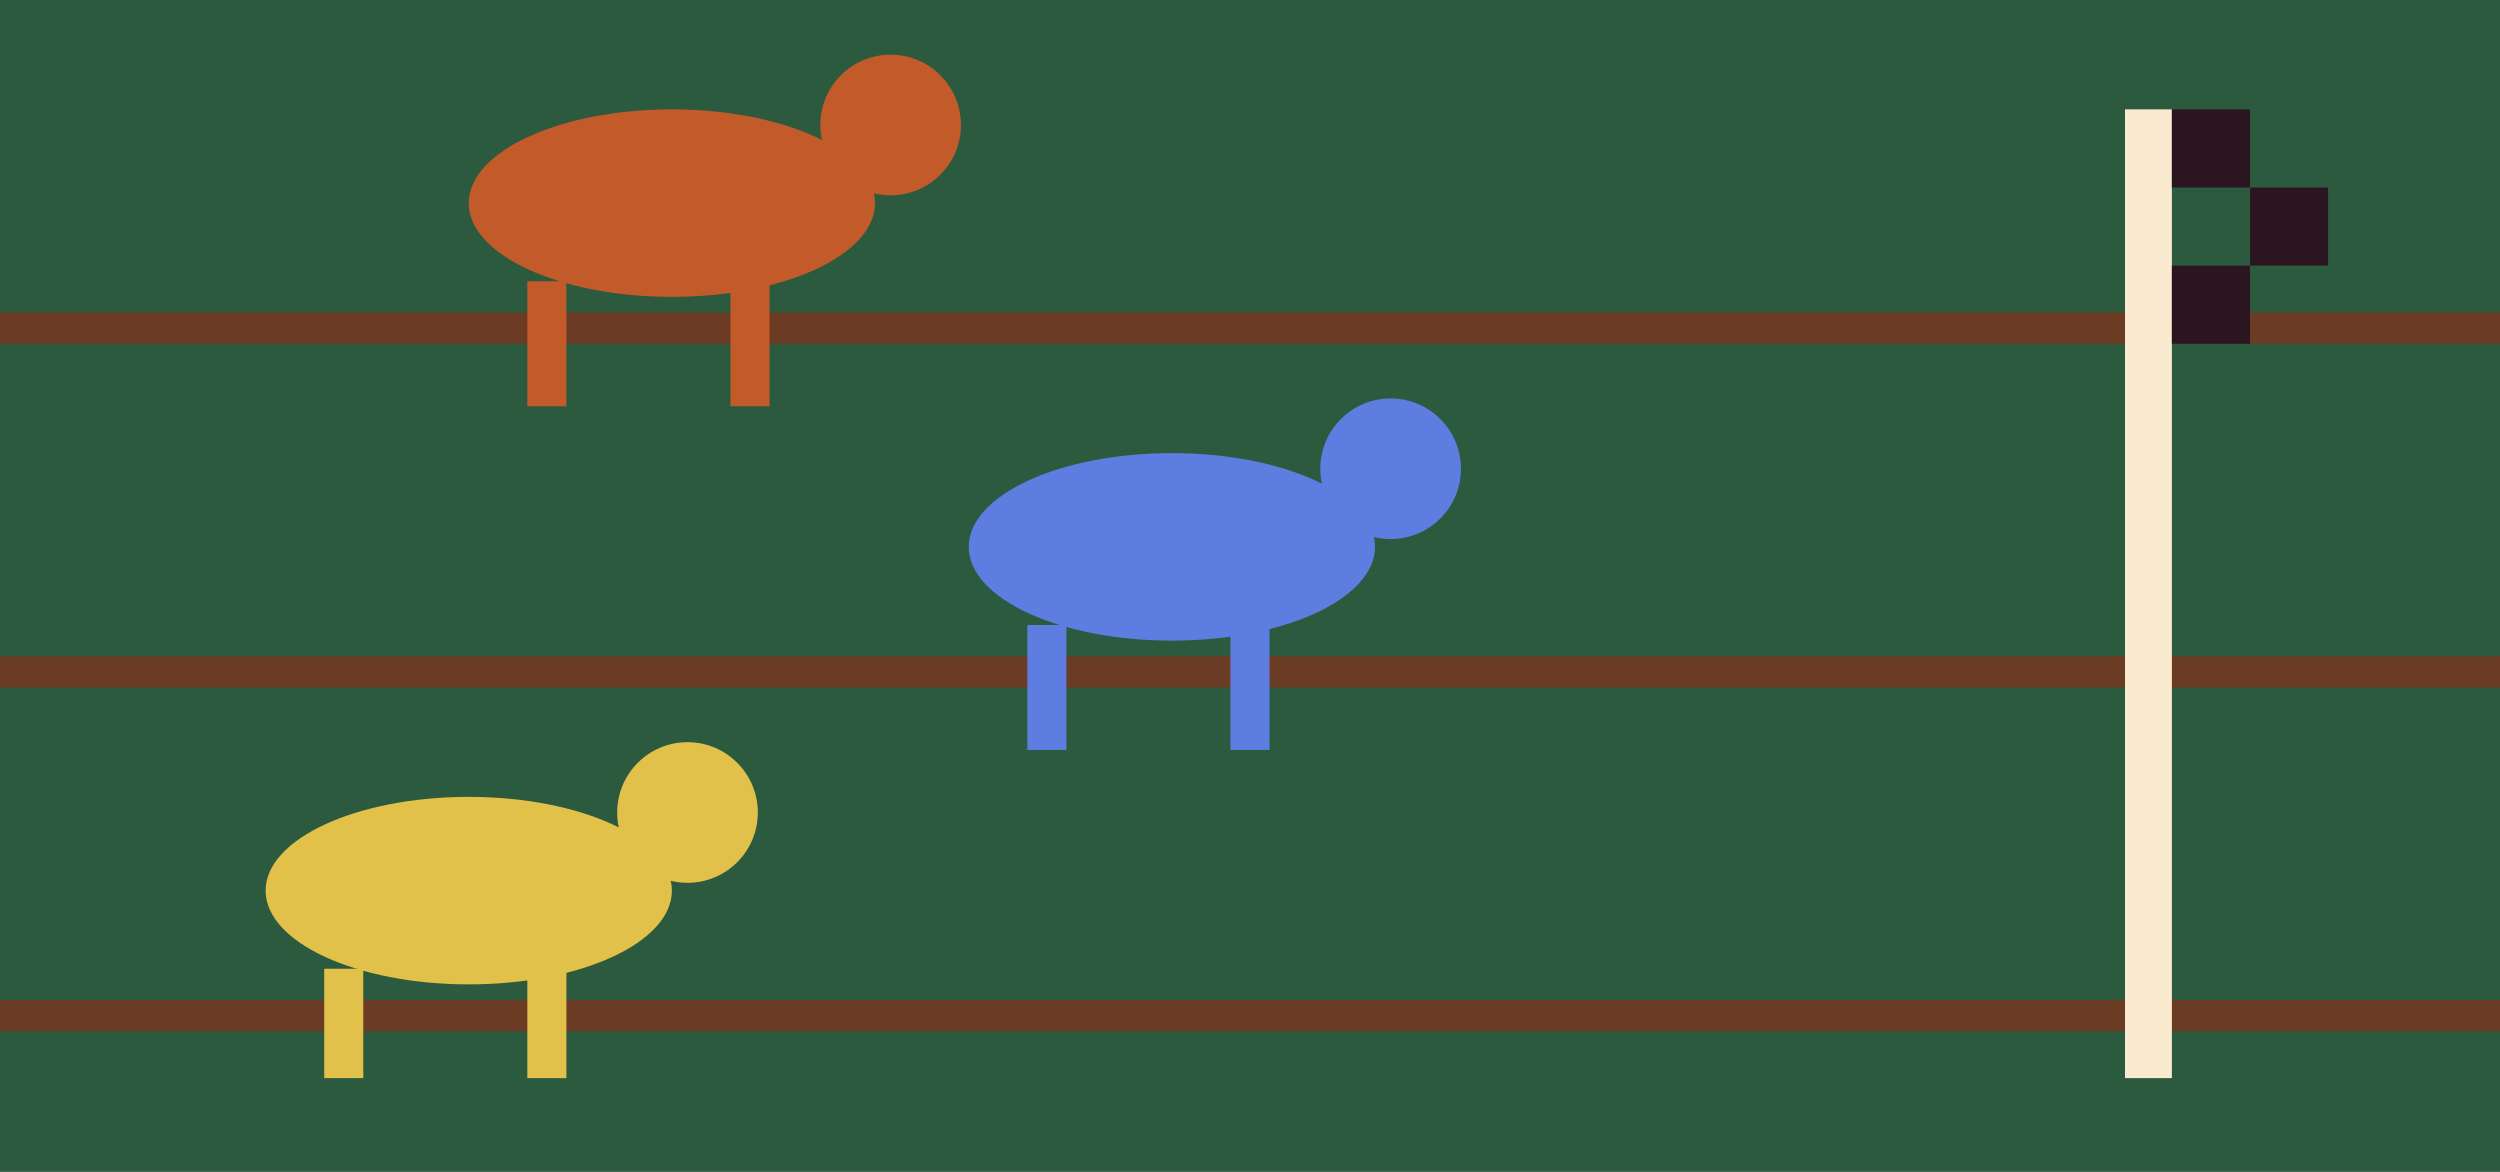
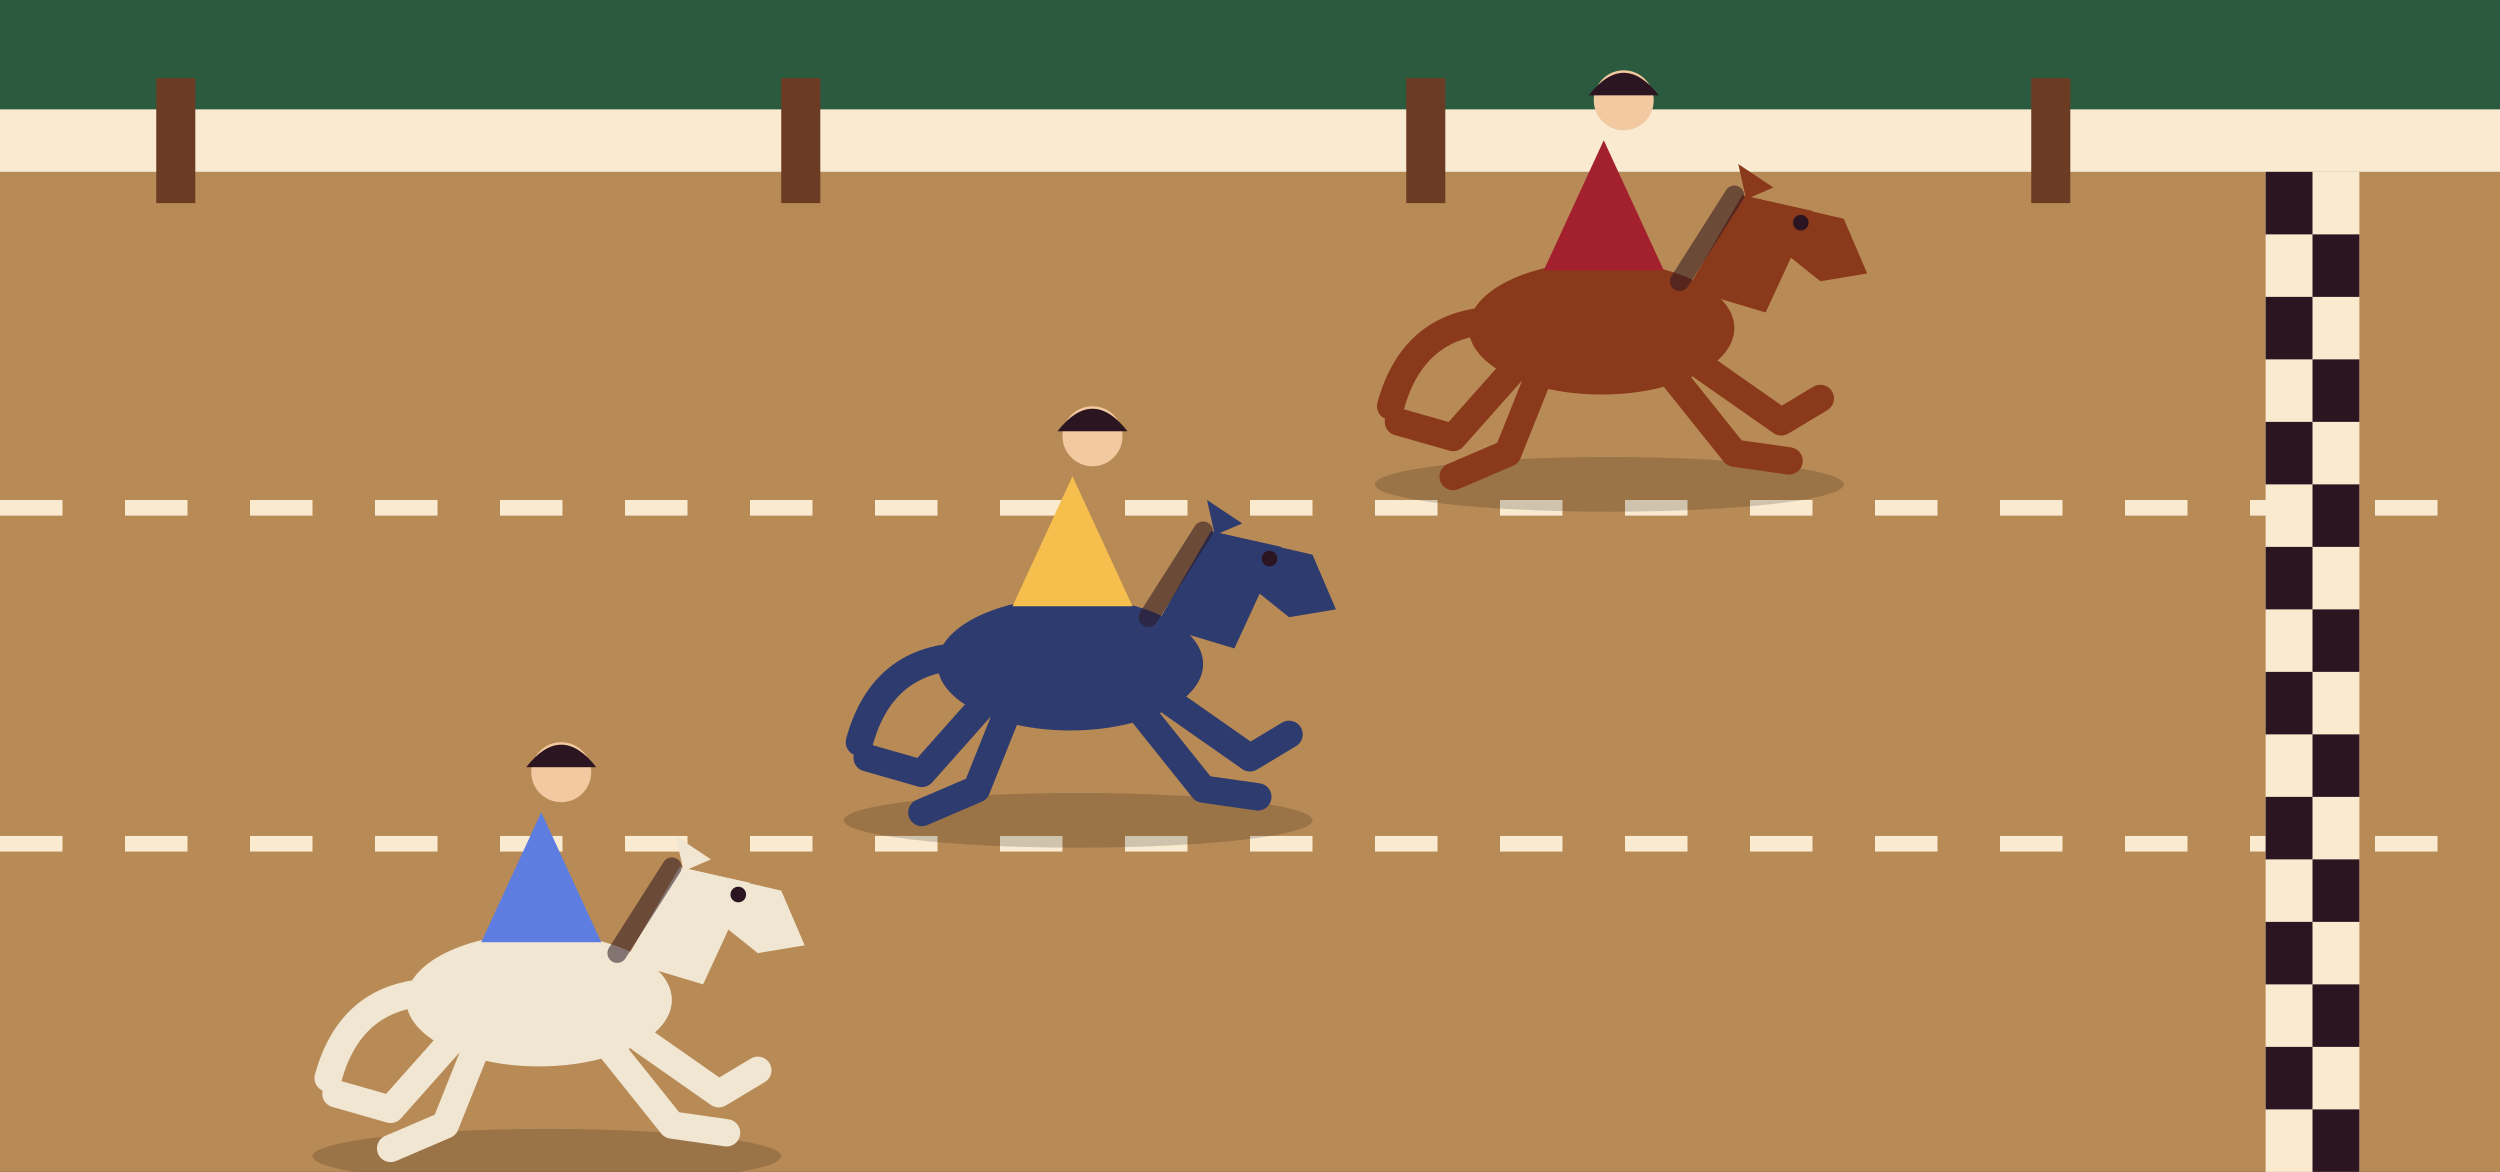
<svg xmlns="http://www.w3.org/2000/svg" viewBox="0 0 320 150" role="img" aria-hidden="true">
+   <defs>
+     <symbol id="cab" viewBox="0 0 130 90" overflow="visible">
+       <g stroke="currentColor" stroke-linecap="round" stroke-linejoin="round" fill="none">
+         <path d="M36 40Q14 40 8 62" stroke-width="7" />
+         <path d="M40 52L24 70L10 66M46 54L38 74L24 80" stroke-width="7" />
+         <path d="M88 52L108 66L118 60M80 54L96 74L110 76" stroke-width="7" />
+       </g>
+       <g fill="currentColor">
+         <ellipse cx="62" cy="42" rx="34" ry="17" />
+         <path d="M84 32L98 8L116 12L104 38Z" />
+         <path d="M98 8L124 14L130 28L118 30L108 22Z" />
+         <path d="M99 9L97 0L106 6Z" />
+       </g>
+       <path d="M82 30L96 8" stroke="#2b1520" stroke-width="5" stroke-linecap="round" fill="none" opacity=".55" />
+       <circle cx="113" cy="15" r="2" fill="#2b1520" />
+     </symbol>
+     <symbol id="jin" viewBox="0 0 40 50" overflow="visible">
+       <path d="M10 40L22 14L34 40Z" fill="currentColor" />
+       <circle cx="26" cy="6" r="6" fill="#f2c9a0" />
+       <path d="M19 5Q26-4 33 5Z" fill="#2b1520" />
+     </symbol>
+   </defs>
  <rect width="320" height="150" fill="#2c5a3e" />
+   <rect y="22" width="320" height="128" fill="#b88a55" />
+   <g stroke="#f9ead0" stroke-width="2" stroke-dasharray="8 8">
+     <path d="M0 65H320M0 108H320" />
+   </g>
+   <rect y="14" width="320" height="8" fill="#f9ead0" />
  <g fill="#6b3b24">
-     <rect y="40" width="320" height="4" />
-     <rect y="84" width="320" height="4" />
-     <rect y="128" width="320" height="4" />
-   </g>
-   <g fill="#f9ead0">
-     <rect x="272" y="14" width="6" height="124" />
-   </g>
-   <g fill="#2b1520">
-     <rect x="278" y="14" width="10" height="10" />
-     <rect x="288" y="24" width="10" height="10" />
-     <rect x="278" y="34" width="10" height="10" />
+     <rect x="20" y="10" width="5" height="16" />
+     <rect x="100" y="10" width="5" height="16" />
+     <rect x="180" y="10" width="5" height="16" />
+     <rect x="260" y="10" width="5" height="16" />
  </g>
  <g>
-     <ellipse cx="86" cy="26" rx="26" ry="12" fill="#c25a2a" />
-     <circle cx="114" cy="16" r="9" fill="#c25a2a" />
-     <path d="M70 36v16M96 36v16" stroke="#c25a2a" stroke-width="5" />
-     <ellipse cx="150" cy="70" rx="26" ry="12" fill="#5d7ee0" />
-     <circle cx="178" cy="60" r="9" fill="#5d7ee0" />
-     <path d="M134 80v16M160 80v16" stroke="#5d7ee0" stroke-width="5" />
-     <ellipse cx="60" cy="114" rx="26" ry="12" fill="#e2c14a" />
-     <circle cx="88" cy="104" r="9" fill="#e2c14a" />
-     <path d="M44 124v14M70 124v14" stroke="#e2c14a" stroke-width="5" />
+     <rect x="290" y="22" width="12" height="128" fill="#f9ead0" />
+     <g fill="#2b1520">
+       <rect x="290" y="22" width="6" height="8" />
+       <rect x="296" y="30" width="6" height="8" />
+       <rect x="290" y="38" width="6" height="8" />
+       <rect x="296" y="46" width="6" height="8" />
+       <rect x="290" y="54" width="6" height="8" />
+       <rect x="296" y="62" width="6" height="8" />
+       <rect x="290" y="70" width="6" height="8" />
+       <rect x="296" y="78" width="6" height="8" />
+       <rect x="290" y="86" width="6" height="8" />
+       <rect x="296" y="94" width="6" height="8" />
+       <rect x="290" y="102" width="6" height="8" />
+       <rect x="296" y="110" width="6" height="8" />
+       <rect x="290" y="118" width="6" height="8" />
+       <rect x="296" y="126" width="6" height="8" />
+       <rect x="290" y="134" width="6" height="8" />
+       <rect x="296" y="142" width="6" height="8" />
+     </g>
+   </g>
+   <g fill="#0000002a">
+     <ellipse cx="206" cy="62" rx="30" ry="3.5" />
+     <ellipse cx="138" cy="105" rx="30" ry="3.5" />
+     <ellipse cx="70" cy="148" rx="30" ry="3.5" />
+   </g>
+   <g style="color:#8a3a1a">
+     <use href="#cab" x="174" y="21" width="65" height="45" />
+     <use href="#jin" x="191" y="9" width="26" height="32" style="color:#a3202f" />
+   </g>
+   <g style="color:#2d3b6e">
+     <use href="#cab" x="106" y="64" width="65" height="45" />
+     <use href="#jin" x="123" y="52" width="26" height="32" style="color:#f6bf4d" />
+   </g>
+   <g style="color:#f0e6d2">
+     <use href="#cab" x="38" y="107" width="65" height="45" />
+     <use href="#jin" x="55" y="95" width="26" height="32" style="color:#5d7ee0" />
  </g>
</svg>
